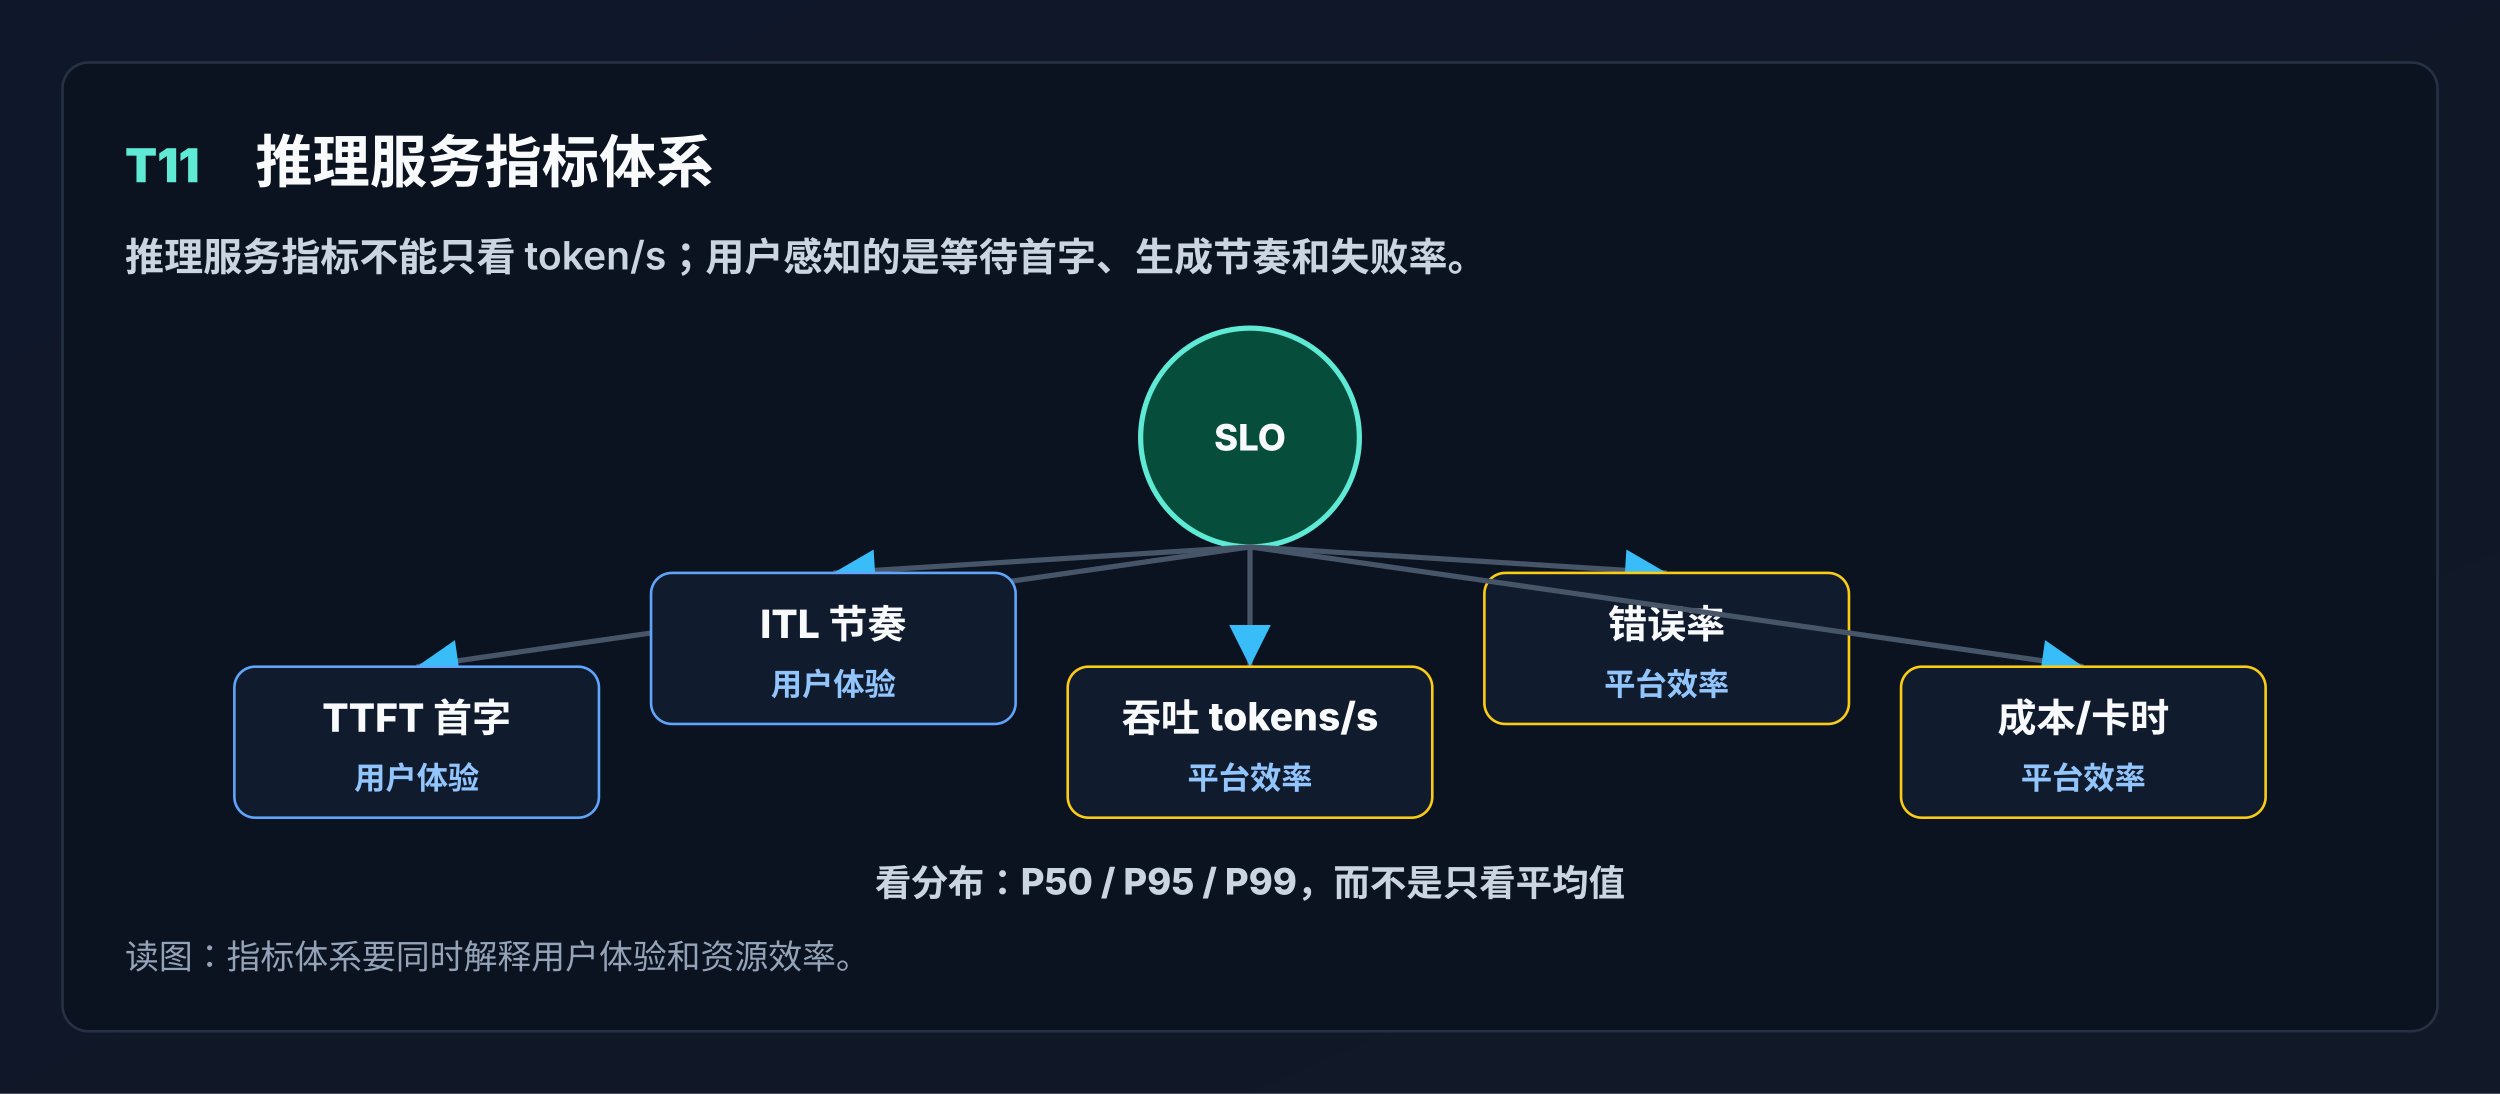
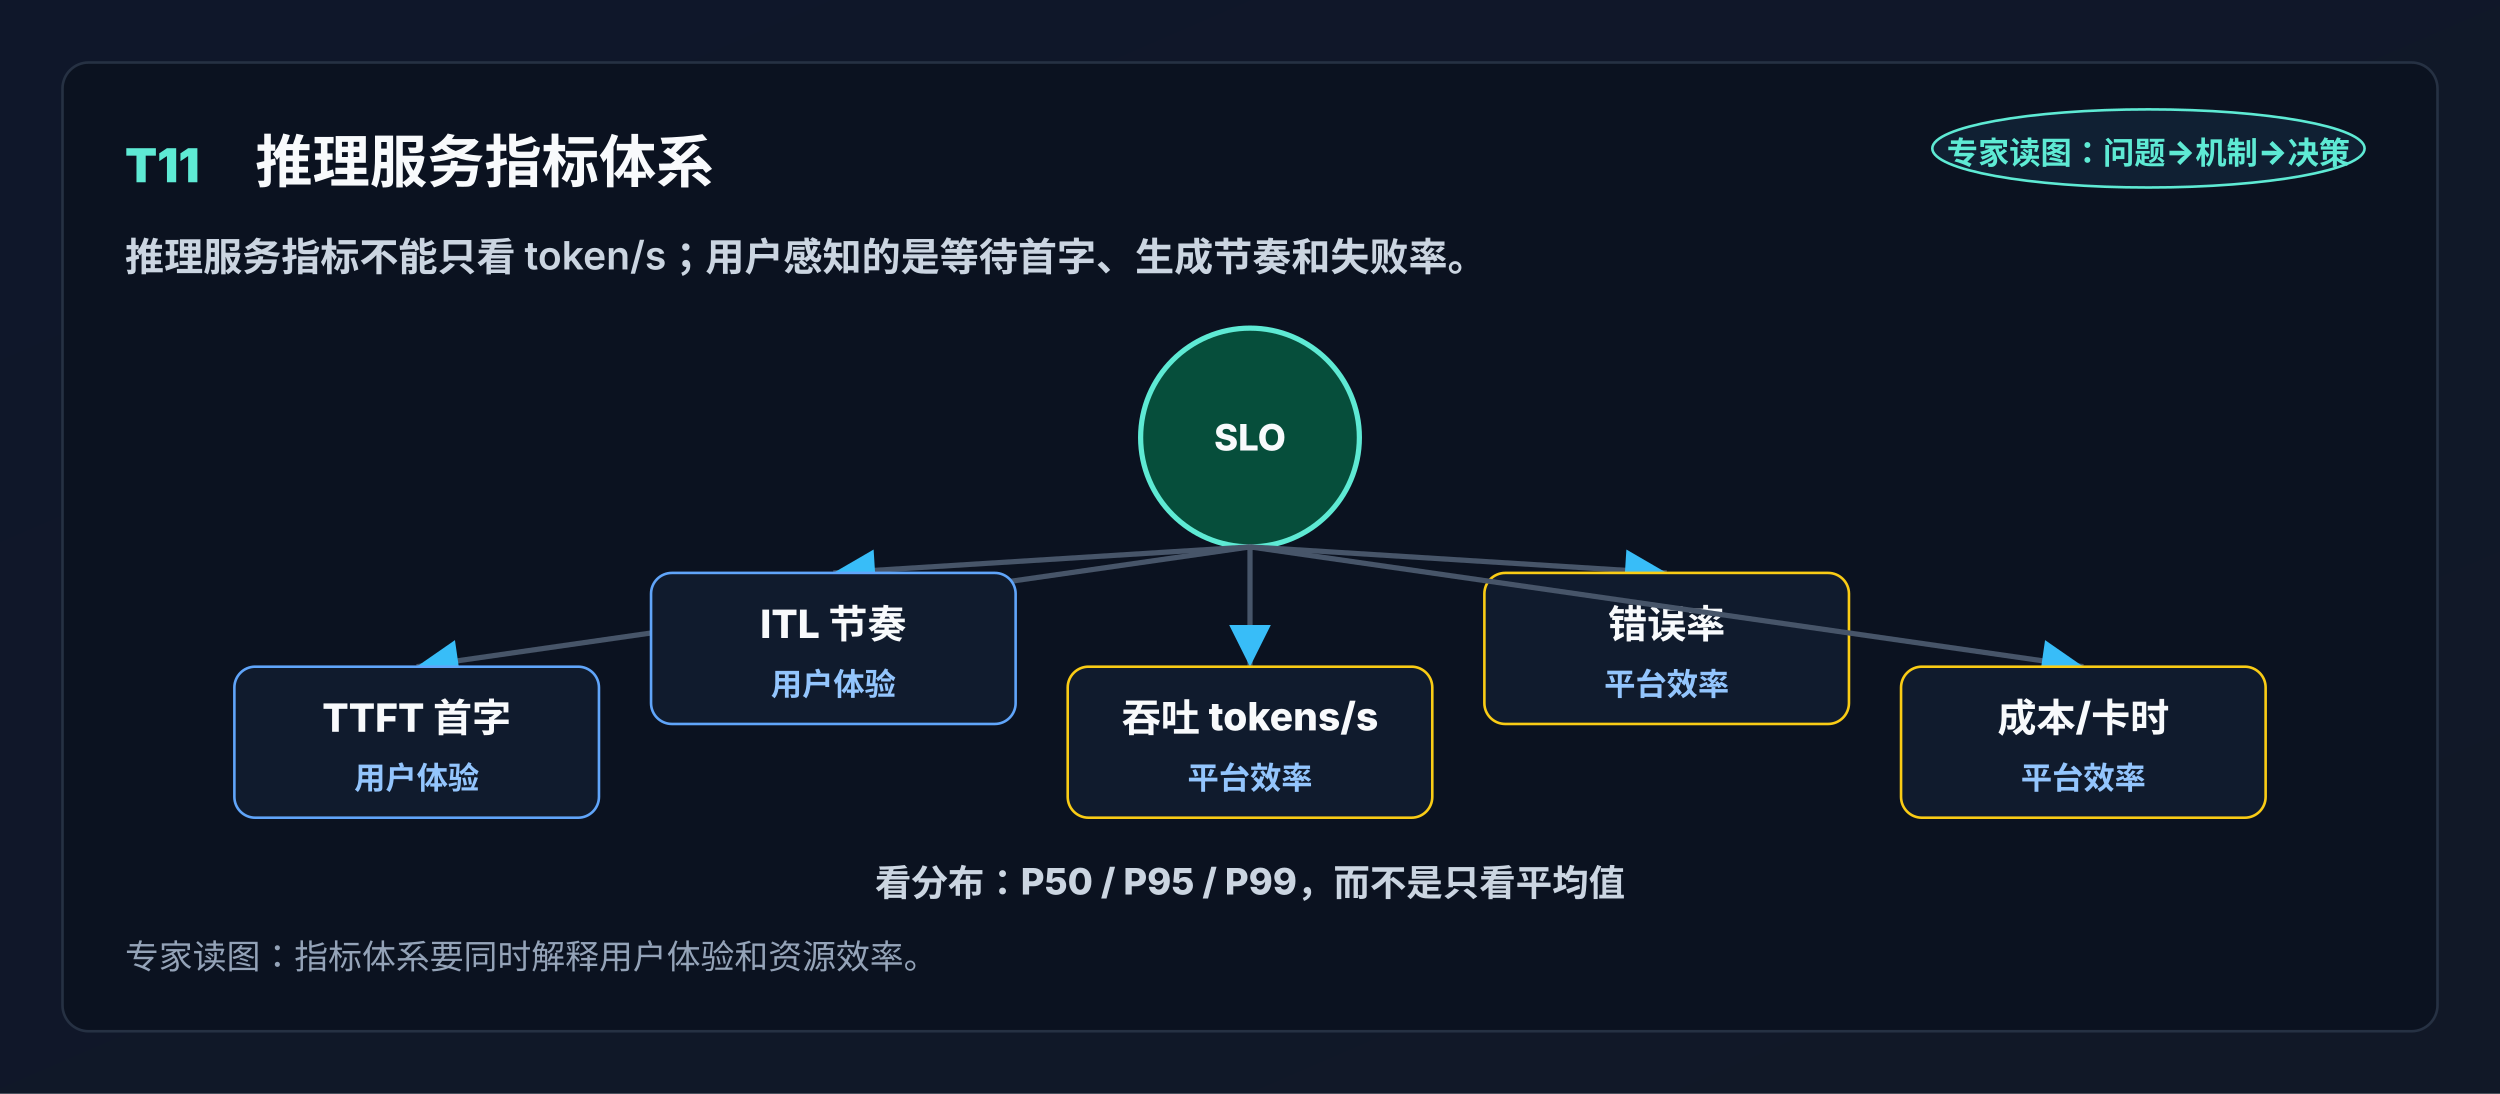
<svg xmlns="http://www.w3.org/2000/svg" width="960" height="420" viewBox="0 0 960 420" role="img" aria-labelledby="title desc">
  <defs>
    <marker id="arrow" markerWidth="12" markerHeight="12" refX="10" refY="6" orient="auto">
      <path d="M2,2 L10,6 L2,10 Z" fill="#38bdf8" />
    </marker>
    <linearGradient id="bg" x1="0" y1="0" x2="1" y2="1">
      <stop offset="0" stop-color="#0f172a" />
      <stop offset="1" stop-color="#111827" />
    </linearGradient>
  </defs>
  <rect width="960" height="420" fill="url(#bg)" />
  <rect x="24" y="24" width="912" height="372" rx="10" fill="#0b1220" stroke="#263143" />
  <text x="48" y="70" text-anchor="start" fill="#5eead4" font-size="18" font-weight="900" font-family="Inter, Microsoft YaHei, Segoe UI, sans-serif">T11</text>
  <text x="98" y="70" text-anchor="start" fill="#f8fafc" font-size="22" font-weight="900" font-family="Inter, Microsoft YaHei, Segoe UI, sans-serif">推理服务指标体系</text>
  <text x="48" y="104" text-anchor="start" fill="#cbd5e1" font-size="15" font-weight="600" font-family="Inter, Microsoft YaHei, Segoe UI, sans-serif">推理服务指标不能只看 token/s；用户感知的是等待首字、生成节奏和失败率。</text>
+   <rect x="742" y="42" width="166" height="30" rx="999" fill="#102033" stroke="#5eead4" opacity="1" />
+   <text x="825" y="63" text-anchor="middle" fill="#5eead4" font-size="12" font-weight="900" font-family="Inter, Microsoft YaHei, Segoe UI, sans-serif">专家读图：问题→机制→决策</text>
  <circle cx="480" cy="168" r="42" fill="#064e3b" stroke="#5eead4" stroke-width="2" />
  <text x="480" y="173" text-anchor="middle" fill="#f8fafc" font-size="14" font-weight="800" font-family="Inter, Microsoft YaHei, Segoe UI, sans-serif">SLO</text>
  <path d="M 480 210 L 160 256" stroke="#475569" stroke-width="2" marker-end="url(#arrow)" fill="none" />
  <rect x="90" y="256" width="140" height="58" rx="8" fill="#101b2d" stroke="#60a5fa" opacity="1" />
  <text x="160" y="281" text-anchor="middle" fill="#f8fafc" font-size="15" font-weight="800" font-family="Inter, Microsoft YaHei, Segoe UI, sans-serif">TTFT 首字</text>
  <text x="160" y="303" text-anchor="middle" fill="#93c5fd" font-size="12" font-weight="600" font-family="Inter, Microsoft YaHei, Segoe UI, sans-serif">用户体验</text>
  <path d="M 480 210 L 320 220" stroke="#475569" stroke-width="2" marker-end="url(#arrow)" fill="none" />
  <rect x="250" y="220" width="140" height="58" rx="8" fill="#101b2d" stroke="#60a5fa" opacity="1" />
  <text x="320" y="245" text-anchor="middle" fill="#f8fafc" font-size="15" font-weight="800" font-family="Inter, Microsoft YaHei, Segoe UI, sans-serif">ITL 节奏</text>
  <text x="320" y="267" text-anchor="middle" fill="#93c5fd" font-size="12" font-weight="600" font-family="Inter, Microsoft YaHei, Segoe UI, sans-serif">用户体验</text>
  <path d="M 480 210 L 480 256" stroke="#475569" stroke-width="2" marker-end="url(#arrow)" fill="none" />
  <rect x="410" y="256" width="140" height="58" rx="8" fill="#101b2d" stroke="#facc15" opacity="1" />
  <text x="480" y="281" text-anchor="middle" fill="#f8fafc" font-size="15" font-weight="800" font-family="Inter, Microsoft YaHei, Segoe UI, sans-serif">吞吐 tokens/s</text>
  <text x="480" y="303" text-anchor="middle" fill="#93c5fd" font-size="12" font-weight="600" font-family="Inter, Microsoft YaHei, Segoe UI, sans-serif">平台效率</text>
  <path d="M 480 210 L 640 220" stroke="#475569" stroke-width="2" marker-end="url(#arrow)" fill="none" />
  <rect x="570" y="220" width="140" height="58" rx="8" fill="#101b2d" stroke="#facc15" opacity="1" />
  <text x="640" y="245" text-anchor="middle" fill="#f8fafc" font-size="15" font-weight="800" font-family="Inter, Microsoft YaHei, Segoe UI, sans-serif">错误率</text>
  <text x="640" y="267" text-anchor="middle" fill="#93c5fd" font-size="12" font-weight="600" font-family="Inter, Microsoft YaHei, Segoe UI, sans-serif">平台效率</text>
  <path d="M 480 210 L 800 256" stroke="#475569" stroke-width="2" marker-end="url(#arrow)" fill="none" />
  <rect x="730" y="256" width="140" height="58" rx="8" fill="#101b2d" stroke="#facc15" opacity="1" />
  <text x="800" y="281" text-anchor="middle" fill="#f8fafc" font-size="15" font-weight="800" font-family="Inter, Microsoft YaHei, Segoe UI, sans-serif">成本/卡时</text>
  <text x="800" y="303" text-anchor="middle" fill="#93c5fd" font-size="12" font-weight="600" font-family="Inter, Microsoft YaHei, Segoe UI, sans-serif">平台效率</text>
  <text x="480" y="344" text-anchor="middle" fill="#cbd5e1" font-size="14" font-weight="800" font-family="Inter, Microsoft YaHei, Segoe UI, sans-serif">看分布：P50 / P95 / P99，而不是只看平均值</text>
-   <text x="48" y="372" text-anchor="start" fill="#94a3b8" font-size="13" font-weight="500" font-family="Inter, Microsoft YaHei, Segoe UI, sans-serif">读图：指标体系要同时解释用户体验和资源效率。</text>
+   <text x="48" y="372" text-anchor="start" fill="#94a3b8" font-size="13" font-weight="500" font-family="Inter, Microsoft YaHei, Segoe UI, sans-serif">专家读图：指标体系要同时解释用户体验和资源效率。</text>
</svg>
